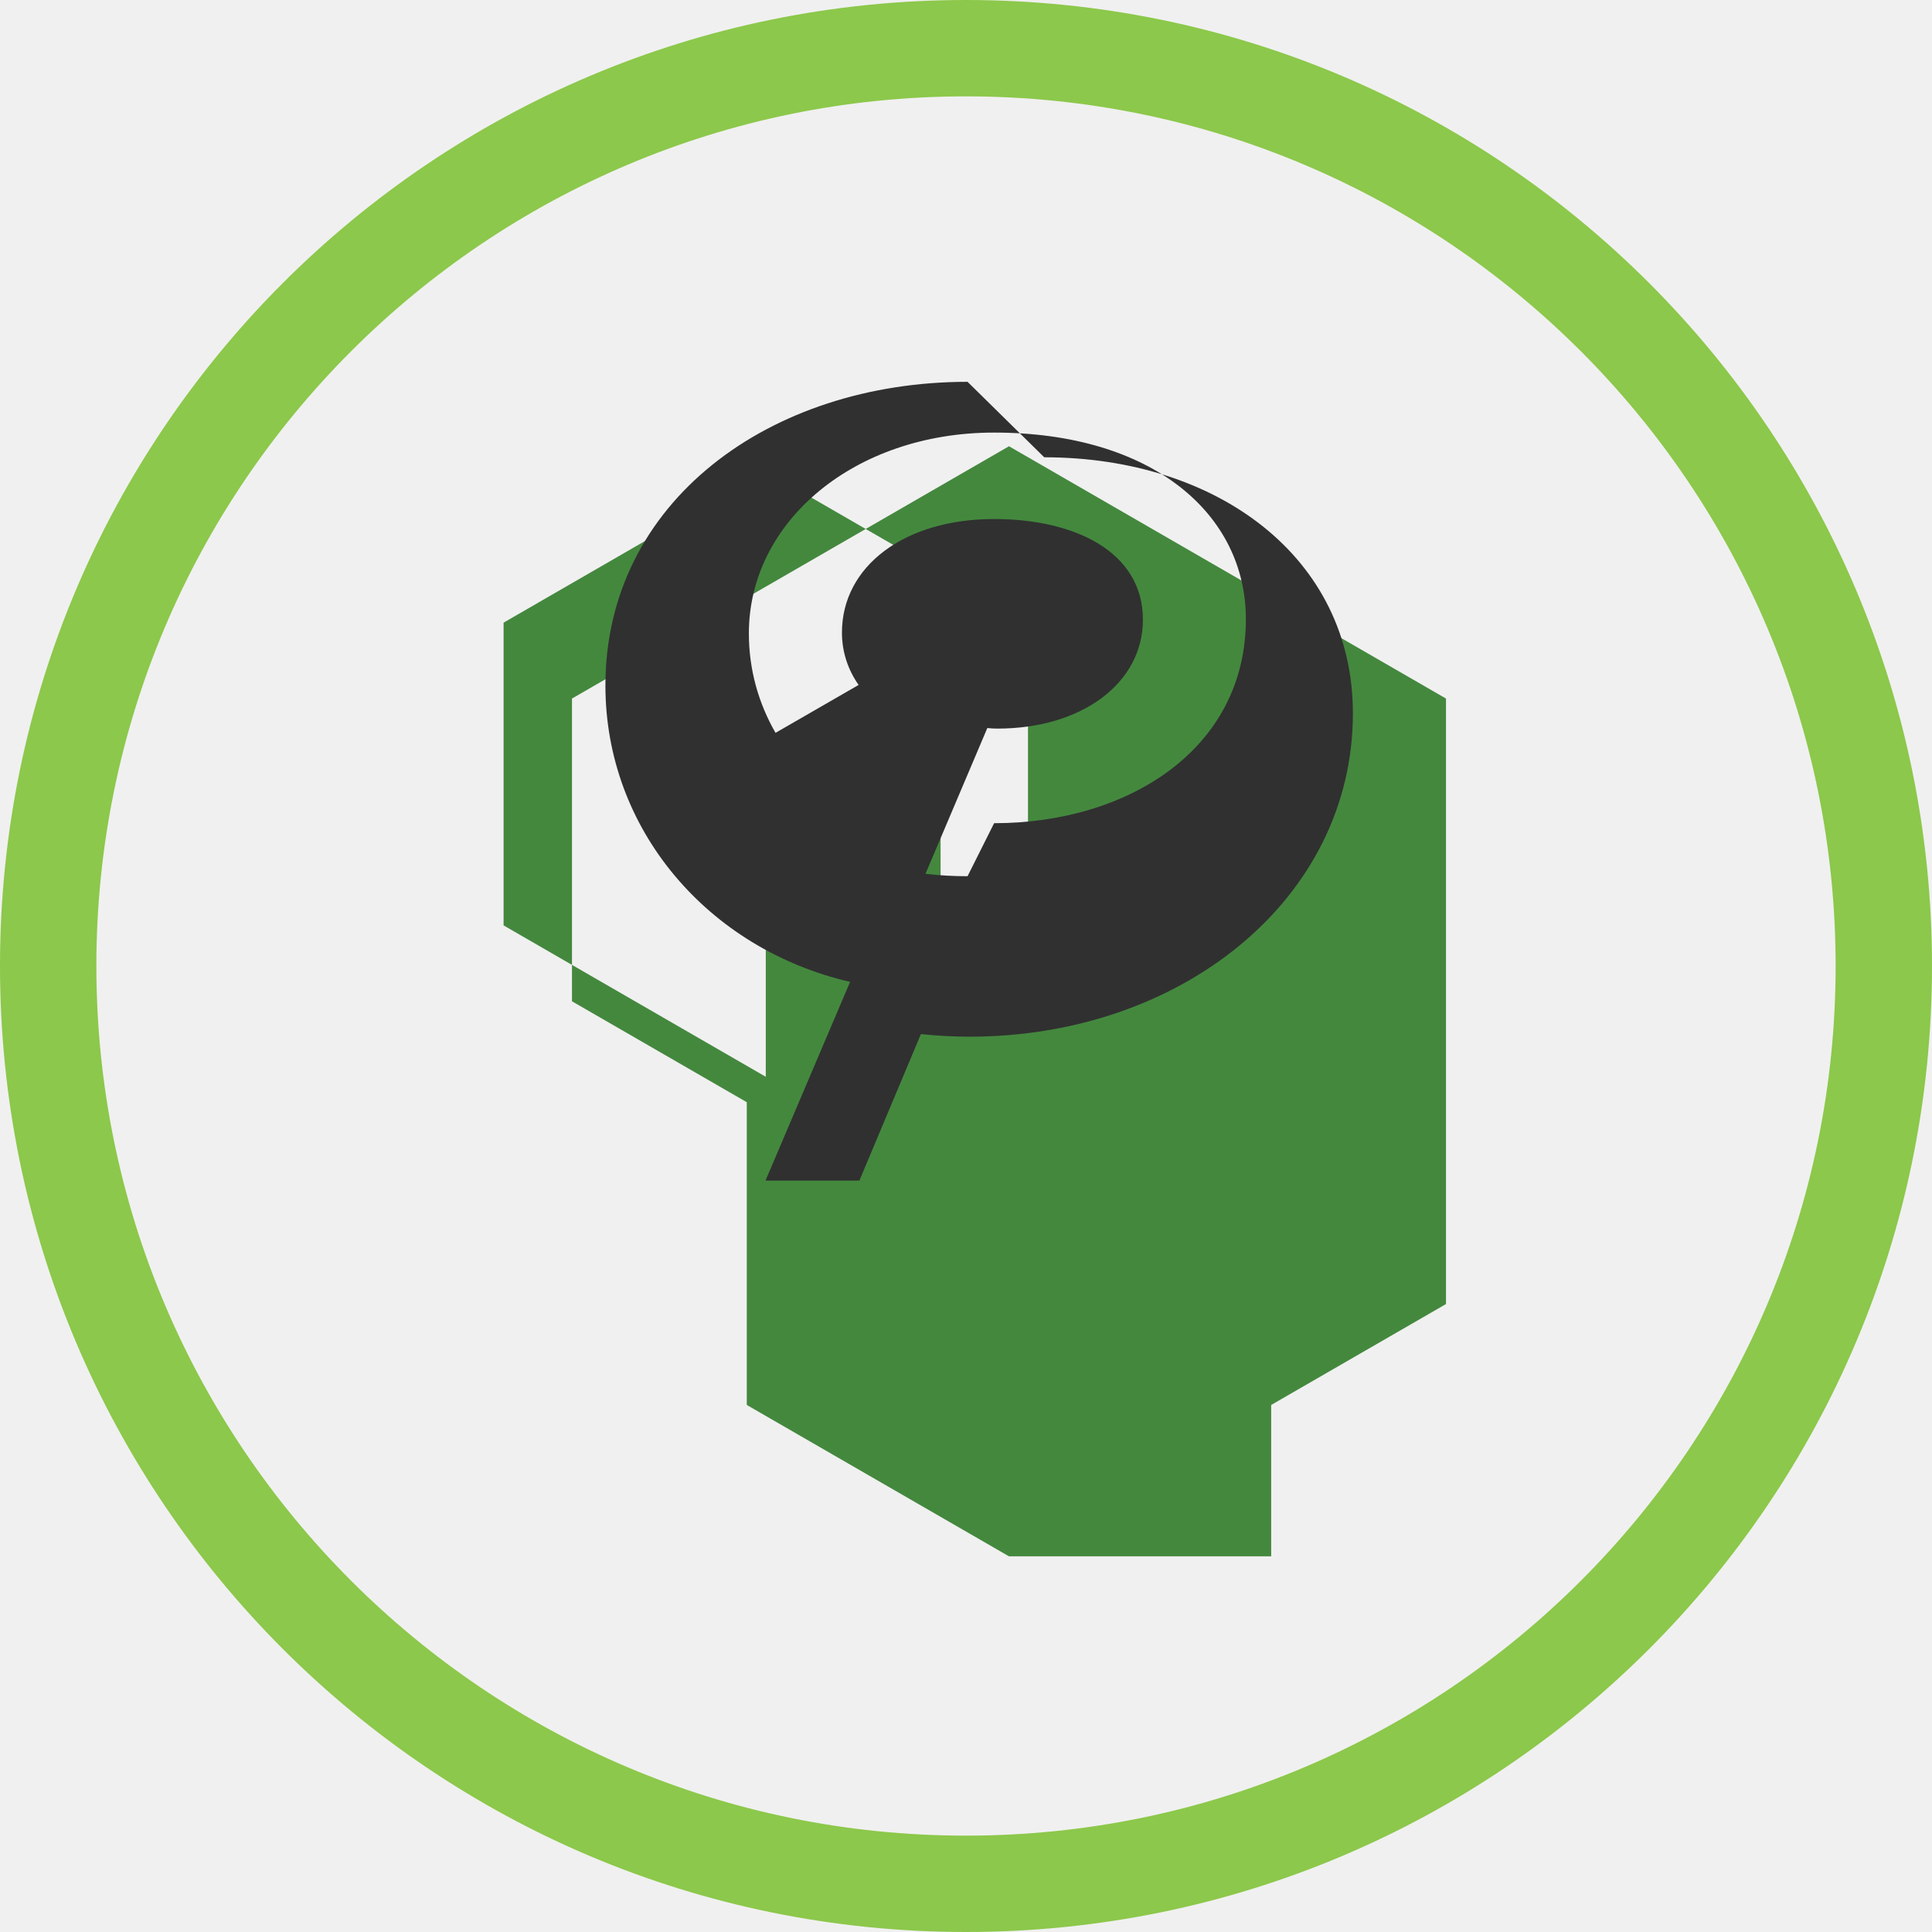
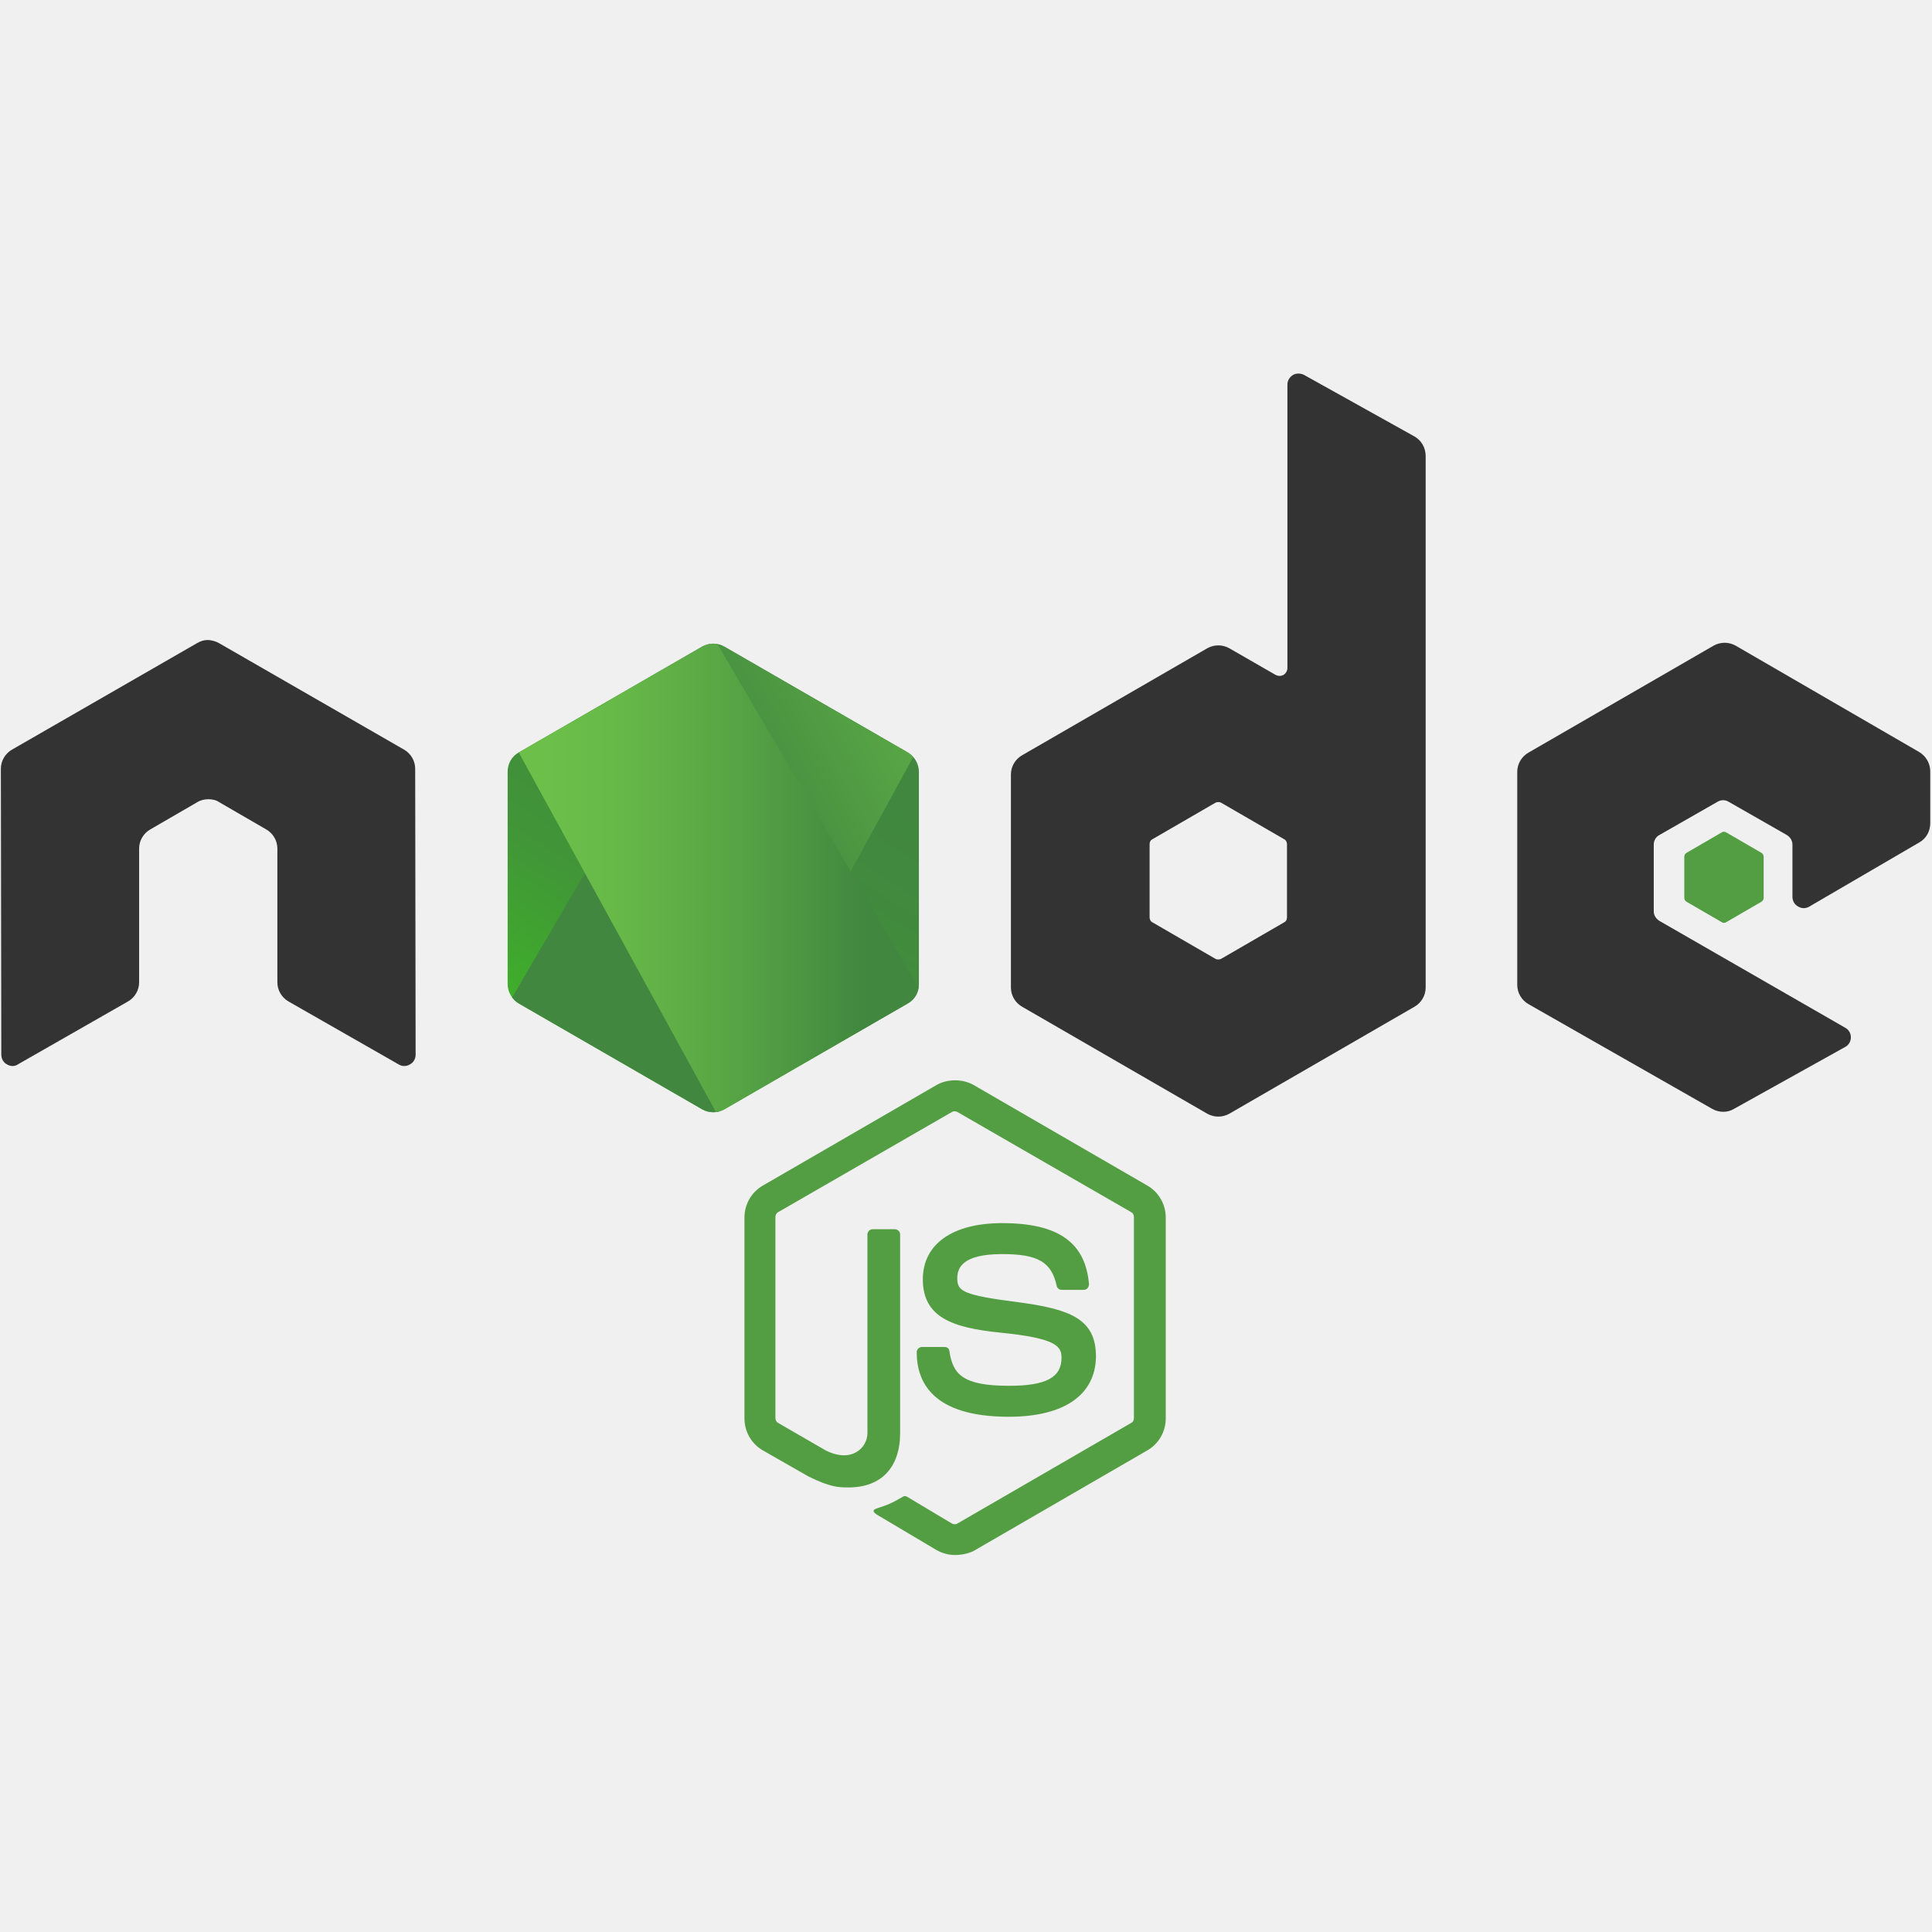
- <svg xmlns="http://www.w3.org/2000/svg" viewBox="0 0 256 256" width="1em" height="1em" fill="currentColor">
-   <path fill="#8CC84B" d="M128 0C57.308 0 0 57.308 0 128s57.308 128 128 128 128-57.308 128-128S198.692 0 128 0zm0 243.23c-63.604 0-115.23-51.626-115.23-115.23S64.396 12.77 128 12.77s115.23 51.626 115.23 115.23-51.626 115.23-115.23 115.23z" />
-   <path fill="#44883e" d="M133.695 206.222l-34.743-20.058v-40.116l-23.162-13.371V92.562l57.905-33.432l57.905 33.432v80.232l-23.162 13.371v20.058zm2.518-123.717l-34.743-20.058l-34.743 20.058v40.116l34.743 20.058l34.743-20.058zm-11.581 73.59l-23.162-13.371v-26.742l23.162-13.371z" />
-   <path fill="#303030" d="M128.205 50.593c-26.173 0-47.985 15.88-47.985 40.238c0 19.064 13.564 34.903 32.423 39.272l-11.211 26.333h12.441l8.15-19.413c2.108.22 4.263.342 6.46.342c28.035 0 50.783-18.256 50.783-42.844c0-20.677-17.99-33.928-40.9-33.928zm0 65.512c-1.905 0-3.77-.11-5.576-.317l8.197-19.32c.44.047.88.075 1.326.075c11.258 0 19.29-6.07 19.29-14.43c0-8.96-8.958-13.34-19.716-13.34c-11.902 0-20.164 6.27-20.164 15.052c0 2.56.804 4.94 2.21 6.933l-11.01 6.348c-2.25-3.91-3.533-8.36-3.533-13.184c0-14.83 14.02-26.603 32.496-26.603c21.03 0 33.36 10.823 33.36 24.716c0 17.22-15.61 27.043-33.36 27.043z" />
+ <svg xmlns="http://www.w3.org/2000/svg" xmlns:xlink="http://www.w3.org/1999/xlink" width="800px" height="800px" viewBox="0 -99 512 512" version="1.1" preserveAspectRatio="xMidYMid">
+   <defs>
+     <linearGradient x1="68.188%" y1="17.487%" x2="27.823%" y2="89.755%" id="linearGradient-1">
+       <stop stop-color="#41873F" offset="0%">
+ 
+ </stop>
+       <stop stop-color="#418B3D" offset="32.88%">
+ 
+ </stop>
+       <stop stop-color="#419637" offset="63.52%">
+ 
+ </stop>
+       <stop stop-color="#3FA92D" offset="93.19%">
+ 
+ </stop>
+       <stop stop-color="#3FAE2A" offset="100%">
+ 
+ </stop>
+     </linearGradient>
+     <path id="path-2" d="M57.903,1.849 C56.054,0.809 53.858,0.809 52.009,1.849 L3.352,29.934 C1.502,30.974 0.462,32.939 0.462,35.019 L0.462,91.305 C0.462,93.385 1.618,95.35 3.352,96.39 L52.009,124.475 C53.858,125.515 56.054,125.515 57.903,124.475 L106.561,96.39 C108.41,95.35 109.45,93.385 109.45,91.305 L109.45,35.019 C109.45,32.939 108.294,30.974 106.561,29.934 L57.903,1.849 L57.903,1.849 Z">
+ 
+ </path>
+     <linearGradient x1="43.277%" y1="55.169%" x2="159.245%" y2="-18.306%" id="linearGradient-4">
+       <stop stop-color="#41873F" offset="13.76%">
+ 
+ </stop>
+       <stop stop-color="#54A044" offset="40.32%">
+ 
+ </stop>
+       <stop stop-color="#66B848" offset="71.36%">
+ 
+ </stop>
+       <stop stop-color="#6CC04A" offset="90.81%">
+ 
+ </stop>
+     </linearGradient>
+     <linearGradient x1="-4413.77%" y1="13.43%" x2="5327.93%" y2="13.43%" id="linearGradient-5">
+       <stop stop-color="#6CC04A" offset="9.192%">
+ 
+ </stop>
+       <stop stop-color="#66B848" offset="28.64%">
+ 
+ </stop>
+       <stop stop-color="#54A044" offset="59.68%">
+ 
+ </stop>
+       <stop stop-color="#41873F" offset="86.24%">
+ 
+ </stop>
+     </linearGradient>
+     <linearGradient x1="-4.389%" y1="49.997%" x2="101.499%" y2="49.997%" id="linearGradient-6">
+       <stop stop-color="#6CC04A" offset="9.192%">
+ 
+ </stop>
+       <stop stop-color="#66B848" offset="28.64%">
+ 
+ </stop>
+       <stop stop-color="#54A044" offset="59.68%">
+ 
+ </stop>
+       <stop stop-color="#41873F" offset="86.24%">
+ 
+ </stop>
+     </linearGradient>
+     <linearGradient x1="-9713.77%" y1="36.21%" x2="27.93%" y2="36.21%" id="linearGradient-7">
+       <stop stop-color="#6CC04A" offset="9.192%">
+ 
+ </stop>
+       <stop stop-color="#66B848" offset="28.64%">
+ 
+ </stop>
+       <stop stop-color="#54A044" offset="59.68%">
+ 
+ </stop>
+       <stop stop-color="#41873F" offset="86.24%">
+ 
+ </stop>
+     </linearGradient>
+     <linearGradient x1="-103.861%" y1="50.275%" x2="100.797%" y2="50.275%" id="linearGradient-8">
+       <stop stop-color="#6CC04A" offset="9.192%">
+ 
+ </stop>
+       <stop stop-color="#66B848" offset="28.64%">
+ 
+ </stop>
+       <stop stop-color="#54A044" offset="59.68%">
+ 
+ </stop>
+       <stop stop-color="#41873F" offset="86.24%">
+ 
+ </stop>
+     </linearGradient>
+     <linearGradient x1="130.613%" y1="-211.069%" x2="4.393%" y2="201.605%" id="linearGradient-9">
+       <stop stop-color="#41873F" offset="0%">
+ 
+ </stop>
+       <stop stop-color="#418B3D" offset="32.88%">
+ 
+ </stop>
+       <stop stop-color="#419637" offset="63.52%">
+ 
+ </stop>
+       <stop stop-color="#3FA92D" offset="93.19%">
+ 
+ </stop>
+       <stop stop-color="#3FAE2A" offset="100%">
+ 
+ </stop>
+     </linearGradient>
+   </defs>
+   <g fill="none">
+     <path d="M253.111,313.094 C251.377,313.094 249.759,312.632 248.256,311.823 L232.885,302.693 C230.573,301.421 231.729,300.959 232.423,300.728 C235.543,299.688 236.121,299.456 239.357,297.607 C239.704,297.376 240.166,297.492 240.513,297.723 L252.302,304.773 C252.764,305.004 253.342,305.004 253.688,304.773 L299.803,278.075 C300.265,277.844 300.497,277.381 300.497,276.804 L300.497,223.523 C300.497,222.945 300.265,222.483 299.803,222.252 L253.688,195.67 C253.226,195.438 252.648,195.438 252.302,195.67 L206.187,222.252 C205.725,222.483 205.493,223.061 205.493,223.523 L205.493,276.804 C205.493,277.266 205.725,277.844 206.187,278.075 L218.785,285.356 C225.604,288.823 229.88,284.778 229.88,280.733 L229.88,228.146 C229.88,227.453 230.458,226.759 231.267,226.759 L237.161,226.759 C237.855,226.759 238.548,227.337 238.548,228.146 L238.548,280.733 C238.548,289.864 233.578,295.18 224.91,295.18 C222.252,295.18 220.172,295.18 214.277,292.291 L202.142,285.356 C199.137,283.623 197.288,280.386 197.288,276.919 L197.288,223.639 C197.288,220.172 199.137,216.935 202.142,215.202 L248.256,188.504 C251.146,186.886 255.075,186.886 257.965,188.504 L304.079,215.202 C307.084,216.935 308.934,220.172 308.934,223.639 L308.934,276.919 C308.934,280.386 307.084,283.623 304.079,285.356 L257.965,312.054 C256.462,312.748 254.729,313.094 253.111,313.094 Z M267.326,276.457 C247.101,276.457 242.94,267.211 242.94,259.352 C242.94,258.658 243.518,257.965 244.327,257.965 L250.337,257.965 C251.03,257.965 251.608,258.427 251.608,259.121 C252.533,265.246 255.191,268.251 267.442,268.251 C277.15,268.251 281.311,266.055 281.311,260.854 C281.311,257.849 280.155,255.653 265.015,254.151 C252.417,252.879 244.558,250.106 244.558,240.051 C244.558,230.689 252.417,225.141 265.593,225.141 C280.386,225.141 287.668,230.227 288.592,241.322 C288.592,241.669 288.477,242.015 288.246,242.362 C288.014,242.593 287.668,242.824 287.321,242.824 L281.311,242.824 C280.733,242.824 280.155,242.362 280.04,241.784 C278.653,235.428 275.07,233.347 265.593,233.347 C254.96,233.347 253.688,237.046 253.688,239.819 C253.688,243.171 255.191,244.211 269.522,246.06 C283.738,247.91 290.442,250.568 290.442,260.507 C290.326,270.678 282.005,276.457 267.326,276.457 Z" fill="#539E43">
+ 
+ </path>
+     <path d="M110.028,104.712 C110.028,102.631 108.872,100.666 107.023,99.626 L58.019,71.426 C57.21,70.963 56.285,70.732 55.361,70.617 L54.898,70.617 C53.974,70.617 53.049,70.963 52.24,71.426 L3.236,99.626 C1.387,100.666 0.231,102.631 0.231,104.712 L0.347,180.529 C0.347,181.569 0.925,182.609 1.849,183.072 C2.774,183.65 3.93,183.65 4.739,183.072 L33.864,166.429 C35.713,165.389 36.869,163.424 36.869,161.344 L36.869,125.862 C36.869,123.781 38.024,121.817 39.874,120.777 L52.24,113.611 C53.165,113.033 54.205,112.802 55.245,112.802 C56.285,112.802 57.326,113.033 58.135,113.611 L70.501,120.777 C72.35,121.817 73.506,123.781 73.506,125.862 L73.506,161.344 C73.506,163.424 74.662,165.389 76.511,166.429 L105.636,183.072 C106.561,183.65 107.716,183.65 108.641,183.072 C109.566,182.609 110.144,181.569 110.144,180.529 L110.028,104.712 L110.028,104.712 Z" fill="#333333">
+ 
+ </path>
+     <path d="M345.571,0.347 C344.647,-0.116 343.491,-0.116 342.682,0.347 C341.757,0.925 341.179,1.849 341.179,2.889 L341.179,78.014 C341.179,78.707 340.833,79.4 340.139,79.863 C339.446,80.209 338.752,80.209 338.059,79.863 L325.808,72.813 C323.958,71.772 321.763,71.772 319.913,72.813 L270.909,101.129 C269.06,102.169 267.904,104.134 267.904,106.214 L267.904,162.73 C267.904,164.811 269.06,166.776 270.909,167.816 L319.913,196.132 C321.763,197.172 323.958,197.172 325.808,196.132 L374.812,167.816 C376.661,166.776 377.817,164.811 377.817,162.73 L377.817,21.844 C377.817,19.648 376.661,17.683 374.812,16.643 L345.571,0.347 L345.571,0.347 Z M341.064,144.123 C341.064,144.701 340.833,145.163 340.37,145.394 L323.612,155.102 C323.149,155.334 322.572,155.334 322.109,155.102 L305.351,145.394 C304.888,145.163 304.657,144.585 304.657,144.123 L304.657,124.706 C304.657,124.128 304.888,123.666 305.351,123.435 L322.109,113.726 C322.572,113.495 323.149,113.495 323.612,113.726 L340.37,123.435 C340.833,123.666 341.064,124.244 341.064,124.706 L341.064,144.123 L341.064,144.123 Z" fill="#333333">
+ 
+ </path>
+     <g transform="translate(401.0474, 70.50113)">
+       <path d="M107.601,53.743 C109.45,52.702 110.49,50.738 110.49,48.657 L110.49,34.904 C110.49,32.823 109.335,30.859 107.601,29.819 L58.944,1.618 C57.094,0.578 54.898,0.578 53.049,1.618 L4.045,29.934 C2.196,30.974 1.04,32.939 1.04,35.019 L1.04,91.536 C1.04,93.616 2.196,95.581 4.045,96.621 L52.702,124.359 C54.552,125.4 56.748,125.4 58.481,124.359 L87.953,107.948 C88.878,107.485 89.456,106.445 89.456,105.405 C89.456,104.365 88.878,103.325 87.953,102.862 L38.718,74.546 C37.793,73.968 37.215,73.044 37.215,72.004 L37.215,54.321 C37.215,53.28 37.793,52.24 38.718,51.778 L54.089,42.994 C55.014,42.416 56.17,42.416 57.094,42.994 L72.466,51.778 C73.391,52.356 73.968,53.28 73.968,54.321 L73.968,68.19 C73.968,69.23 74.546,70.27 75.471,70.732 C76.395,71.31 77.551,71.31 78.476,70.732 L107.601,53.743 L107.601,53.743 Z" fill="#333333">
+ 
+ </path>
+       <path d="M55.245,51.084 C55.592,50.853 56.054,50.853 56.401,51.084 L65.763,56.516 C66.109,56.748 66.34,57.094 66.34,57.557 L66.34,68.421 C66.34,68.883 66.109,69.23 65.763,69.461 L56.401,74.893 C56.054,75.124 55.592,75.124 55.245,74.893 L45.884,69.461 C45.537,69.23 45.306,68.883 45.306,68.421 L45.306,57.557 C45.306,57.094 45.537,56.748 45.884,56.516 L55.245,51.084 L55.245,51.084 Z" fill="#539E43">
+ 
+ </path>
+     </g>
+     <g transform="translate(134.0677, 70.50113)">
+       <mask id="mask-3" fill="white">
+         <use xlink:href="#path-2">
+ 
+ </use>
+       </mask>
+       <use fill="url(#linearGradient-1)" xlink:href="#path-2">
+ 
+ </use>
+       <g mask="url(#mask-3)">
+         <path d="M51.893,1.849 L3.121,29.934 C1.271,30.974 0,32.939 0,35.019 L0,91.305 C0,92.692 0.578,93.963 1.502,95.003 L56.285,1.156 C54.898,0.925 53.28,1.04 51.893,1.849 L51.893,1.849 Z">
+ 
+ </path>
+         <path d="M56.632,125.053 C57.094,124.937 57.557,124.706 58.019,124.475 L106.792,96.39 C108.641,95.35 109.797,93.385 109.797,91.305 L109.797,35.019 C109.797,33.517 109.103,32.014 108.063,30.974 L56.632,125.053 L56.632,125.053 Z">
+ 
+ </path>
+         <path d="M106.676,29.934 L57.788,1.849 C57.326,1.618 56.748,1.387 56.285,1.271 L1.502,95.119 C1.965,95.697 2.543,96.159 3.121,96.506 L52.009,124.591 C53.396,125.4 55.014,125.631 56.516,125.168 L107.948,31.09 C107.601,30.628 107.139,30.281 106.676,29.934 L106.676,29.934 Z" fill="url(#linearGradient-4)">
+ 
+ </path>
+       </g>
+       <g mask="url(#mask-3)">
+         <g transform="translate(0, -9.24605)">
+           <path d="M109.797,100.551 L109.797,44.265 C109.797,42.185 108.526,40.22 106.676,39.18 L57.788,11.095 C57.21,10.749 56.632,10.517 55.939,10.402 L109.45,101.822 C109.681,101.475 109.797,101.013 109.797,100.551 L109.797,100.551 Z" fill="none">
+ 
+ </path>
+           <path d="M3.121,39.18 C1.271,40.22 0,42.185 0,44.265 L0,100.551 C0,102.631 1.387,104.596 3.121,105.636 L52.009,133.721 C53.165,134.414 54.436,134.646 55.823,134.414 L3.467,39.065 L3.121,39.18 L3.121,39.18 Z" fill="none">
+ 
+ </path>
+           <path fill="url(#linearGradient-5)" fill-rule="evenodd" d="M50.391,0.809 L49.698,1.156 L50.622,1.156 L50.391,0.809 Z">
+ 
+ </path>
+           <path d="M106.792,105.636 C108.179,104.827 109.219,103.44 109.681,101.938 L56.054,10.402 C54.667,10.171 53.165,10.286 51.893,11.095 L3.352,39.065 L55.707,134.53 C56.401,134.414 57.21,134.183 57.903,133.837 L106.792,105.636 L106.792,105.636 Z" fill="url(#linearGradient-6)" fill-rule="evenodd">
+ 
+ </path>
+           <path fill="url(#linearGradient-7)" fill-rule="evenodd" d="M111.299,104.712 L110.953,104.134 L110.953,104.943 L111.299,104.712 Z">
+ 
+ </path>
+           <path d="M106.792,105.636 L58.019,133.721 C57.326,134.068 56.632,134.299 55.823,134.414 L56.748,136.148 L110.837,104.827 L110.837,104.134 L109.45,101.822 C109.219,103.44 108.179,104.827 106.792,105.636 L106.792,105.636 Z" fill="url(#linearGradient-8)" fill-rule="evenodd">
+ 
+ </path>
+           <path d="M106.792,105.636 L58.019,133.721 C57.326,134.068 56.632,134.299 55.823,134.414 L56.748,136.148 L110.837,104.827 L110.837,104.134 L109.45,101.822 C109.219,103.44 108.179,104.827 106.792,105.636 L106.792,105.636 Z" fill="url(#linearGradient-9)" fill-rule="evenodd">
+ 
+ </path>
+         </g>
+       </g>
+     </g>
+   </g>
</svg>
